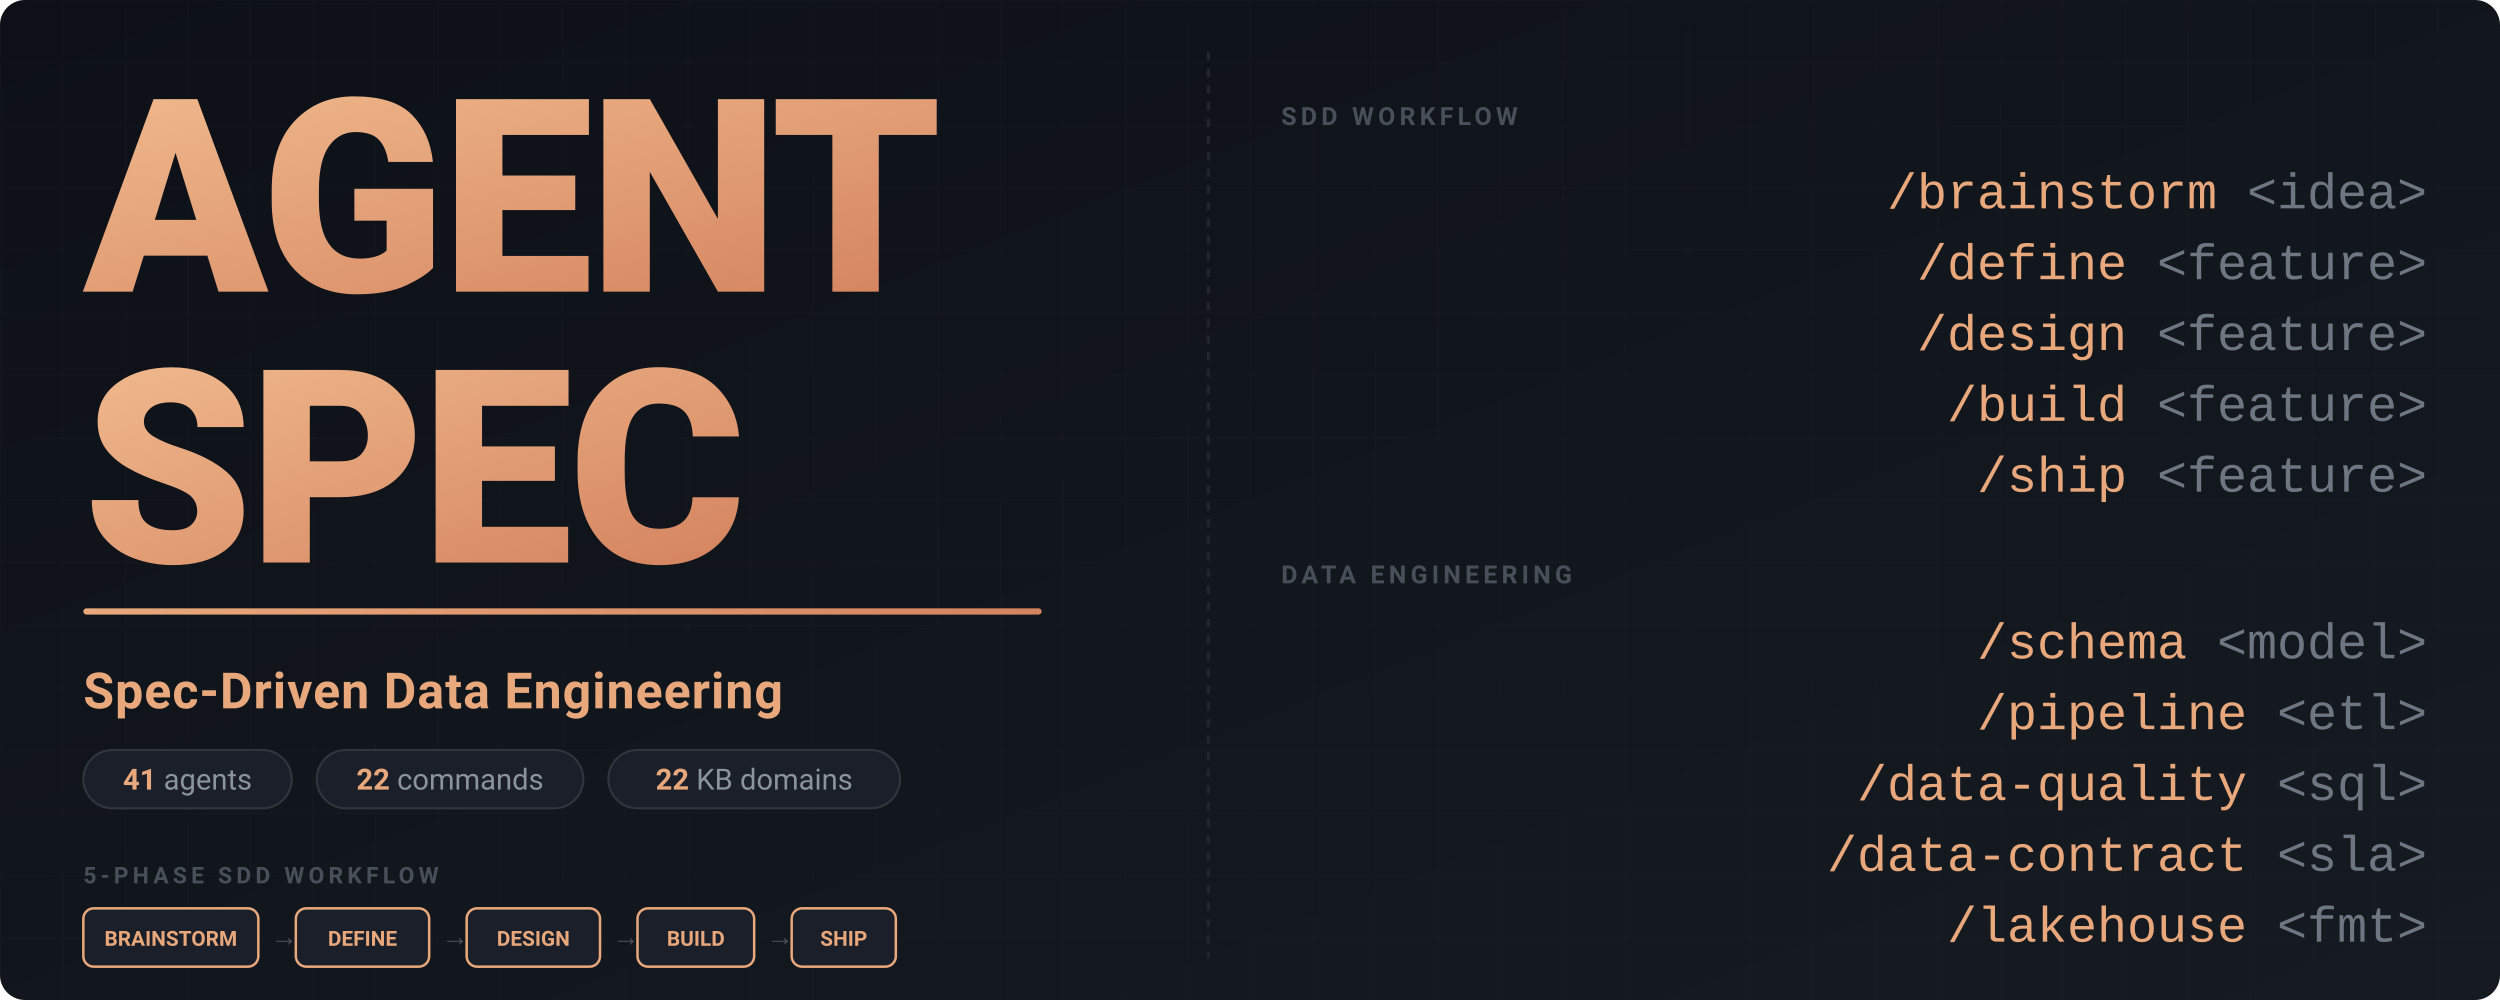
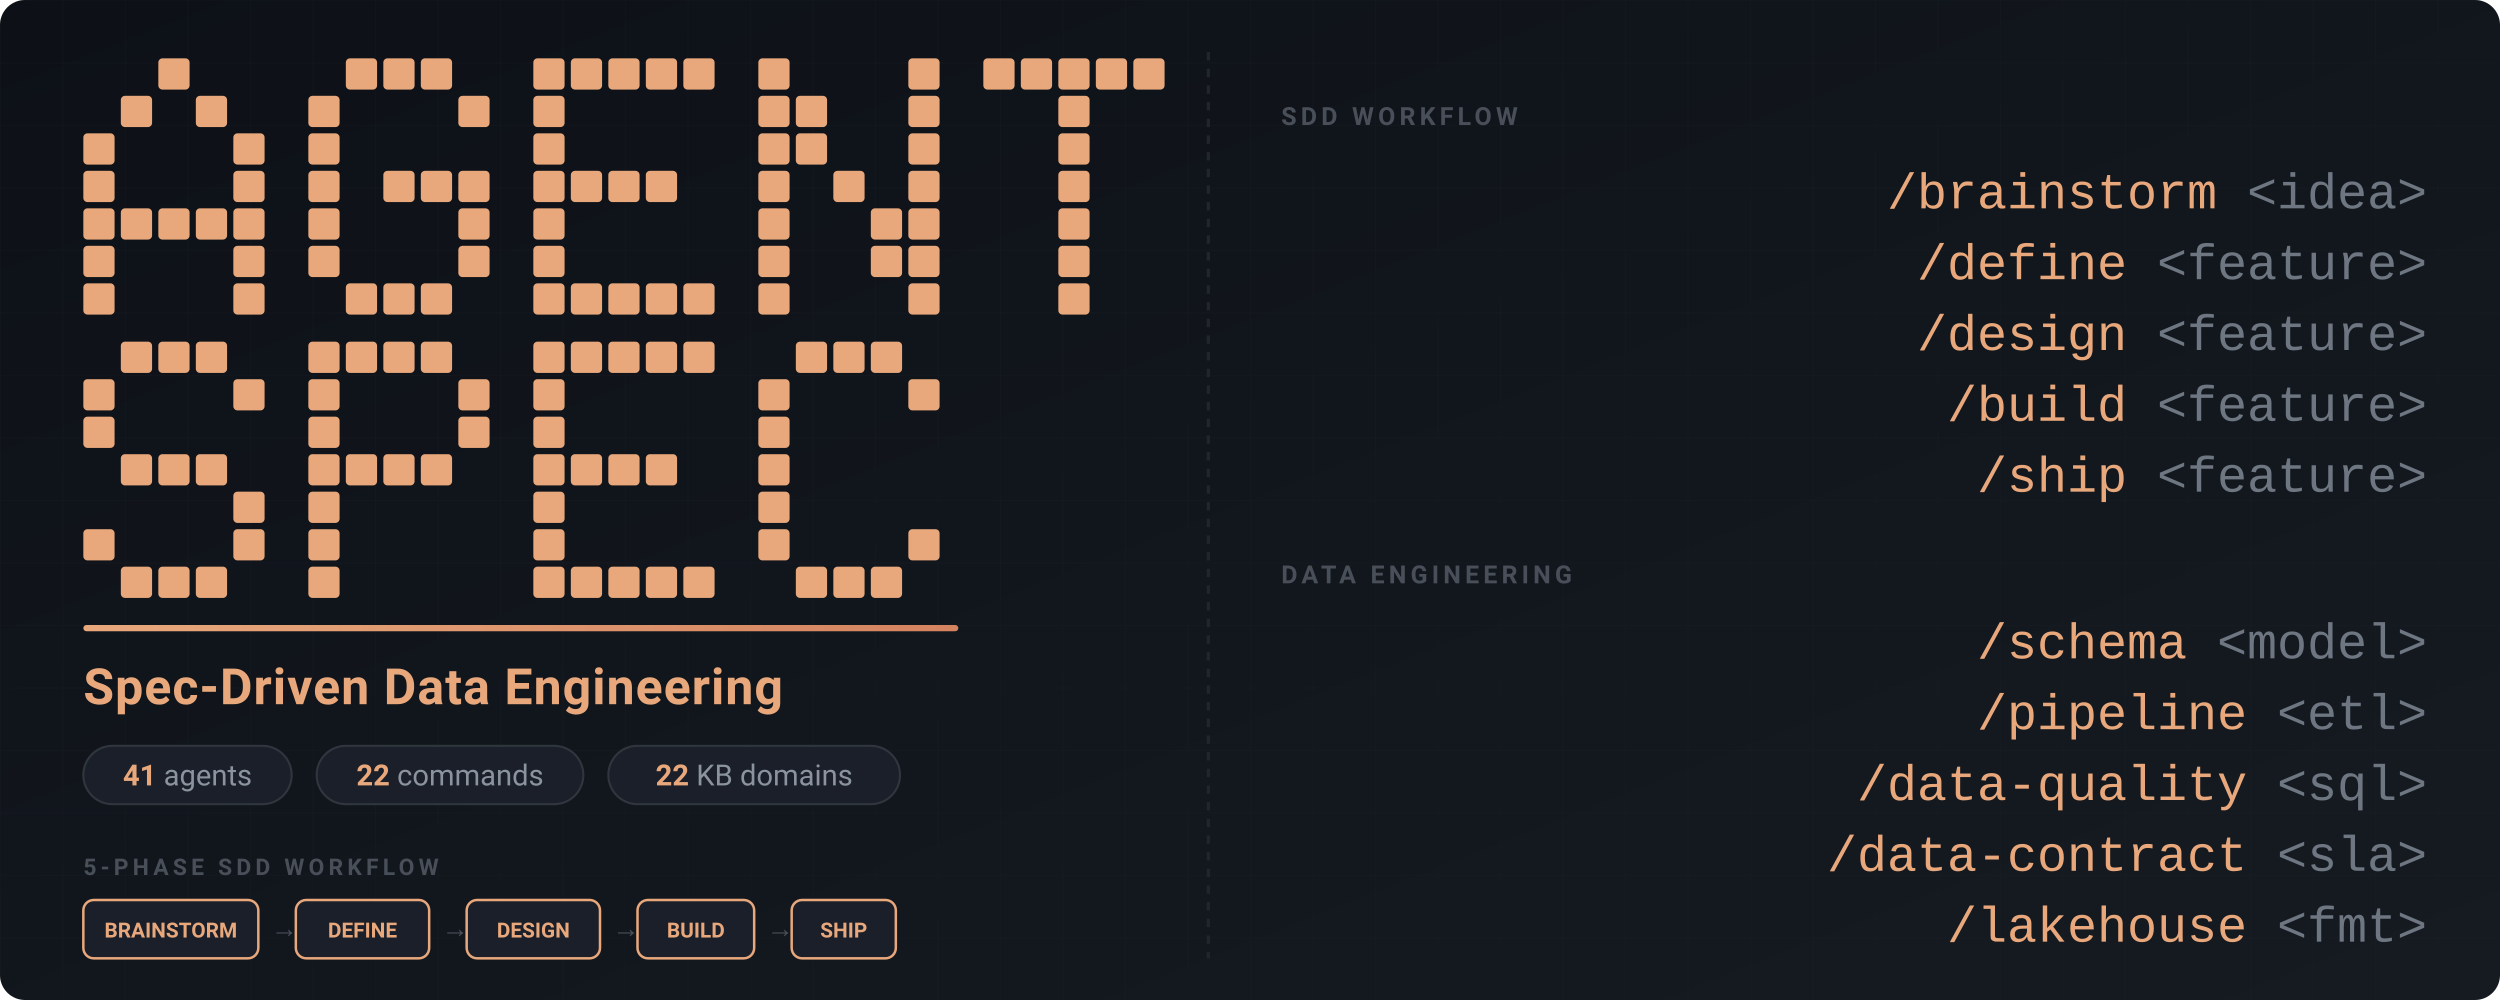
<svg xmlns="http://www.w3.org/2000/svg" viewBox="0 0 1200 480" width="1200" height="480">
  <defs>
    <linearGradient id="bgGrad" x1="0%" y1="0%" x2="100%" y2="100%">
      <stop offset="0%" style="stop-color:#0d1117" />
      <stop offset="100%" style="stop-color:#161b22" />
    </linearGradient>
    <linearGradient id="accentGrad" x1="0%" y1="0%" x2="100%" y2="0%">
      <stop offset="0%" style="stop-color:#e8a87c" />
      <stop offset="100%" style="stop-color:#d4845f" />
    </linearGradient>
-     <linearGradient id="titleFade" x1="0%" y1="0%" x2="100%" y2="100%">
-       <stop offset="0%" style="stop-color:#f0b88c" />
-       <stop offset="100%" style="stop-color:#d4845f" />
-     </linearGradient>
-     <filter id="glow">
-       <feGaussianBlur stdDeviation="6" result="blur" />
-       <feComposite in="SourceGraphic" in2="blur" operator="over" />
-     </filter>
  </defs>
  <rect width="1200" height="480" fill="url(#bgGrad)" rx="12" />
  <pattern id="grid" width="30" height="30" patternUnits="userSpaceOnUse">
    <path d="M 30 0 L 0 0 0 30" fill="none" stroke="#21262d" stroke-width="0.5" />
  </pattern>
  <rect width="1200" height="480" fill="url(#grid)" rx="12" opacity="0.3" />
-   <text x="40" y="140" font-family="system-ui, -apple-system, 'Segoe UI', Roboto, 'Helvetica Neue', Arial, sans-serif" font-size="130" fill="url(#titleFade)" font-weight="900" letter-spacing="-2">AGENT</text>
-   <text x="40" y="270" font-family="system-ui, -apple-system, 'Segoe UI', Roboto, 'Helvetica Neue', Arial, sans-serif" font-size="130" fill="url(#titleFade)" font-weight="900" letter-spacing="-2">SPEC</text>
-   <rect x="40" y="292" width="460" height="3" fill="url(#accentGrad)" rx="1.5" />
-   <text x="40" y="340" font-family="system-ui, -apple-system, 'Segoe UI', Roboto, 'Helvetica Neue', Arial, sans-serif" font-size="24" fill="#e8a87c" font-weight="600" letter-spacing="0.5">Spec-Driven Data Engineering</text>
+   <g fill="#e8a87c">
+     <rect x="76" y="28" width="15" height="15" rx="2" />
+     <rect x="58" y="46" width="15" height="15" rx="2" />
+     <rect x="94" y="46" width="15" height="15" rx="2" />
+     <rect x="40" y="64" width="15" height="15" rx="2" />
+     <rect x="112" y="64" width="15" height="15" rx="2" />
+     <rect x="40" y="82" width="15" height="15" rx="2" />
+     <rect x="112" y="82" width="15" height="15" rx="2" />
+     <rect x="40" y="100" width="15" height="15" rx="2" />
+     <rect x="58" y="100" width="15" height="15" rx="2" />
+     <rect x="76" y="100" width="15" height="15" rx="2" />
+     <rect x="94" y="100" width="15" height="15" rx="2" />
+     <rect x="112" y="100" width="15" height="15" rx="2" />
+     <rect x="40" y="118" width="15" height="15" rx="2" />
+     <rect x="112" y="118" width="15" height="15" rx="2" />
+     <rect x="40" y="136" width="15" height="15" rx="2" />
+     <rect x="112" y="136" width="15" height="15" rx="2" />
+   </g>
+   <g fill="#e8a87c">
+     <rect x="166" y="28" width="15" height="15" rx="2" />
+     <rect x="184" y="28" width="15" height="15" rx="2" />
+     <rect x="202" y="28" width="15" height="15" rx="2" />
+     <rect x="148" y="46" width="15" height="15" rx="2" />
+     <rect x="220" y="46" width="15" height="15" rx="2" />
+     <rect x="148" y="64" width="15" height="15" rx="2" />
+     <rect x="148" y="82" width="15" height="15" rx="2" />
+     <rect x="184" y="82" width="15" height="15" rx="2" />
+     <rect x="202" y="82" width="15" height="15" rx="2" />
+     <rect x="220" y="82" width="15" height="15" rx="2" />
+     <rect x="148" y="100" width="15" height="15" rx="2" />
+     <rect x="220" y="100" width="15" height="15" rx="2" />
+     <rect x="148" y="118" width="15" height="15" rx="2" />
+     <rect x="220" y="118" width="15" height="15" rx="2" />
+     <rect x="166" y="136" width="15" height="15" rx="2" />
+     <rect x="184" y="136" width="15" height="15" rx="2" />
+     <rect x="202" y="136" width="15" height="15" rx="2" />
+   </g>
+   <g fill="#e8a87c">
+     <rect x="256" y="28" width="15" height="15" rx="2" />
+     <rect x="274" y="28" width="15" height="15" rx="2" />
+     <rect x="292" y="28" width="15" height="15" rx="2" />
+     <rect x="310" y="28" width="15" height="15" rx="2" />
+     <rect x="328" y="28" width="15" height="15" rx="2" />
+     <rect x="256" y="46" width="15" height="15" rx="2" />
+     <rect x="256" y="64" width="15" height="15" rx="2" />
+     <rect x="256" y="82" width="15" height="15" rx="2" />
+     <rect x="274" y="82" width="15" height="15" rx="2" />
+     <rect x="292" y="82" width="15" height="15" rx="2" />
+     <rect x="310" y="82" width="15" height="15" rx="2" />
+     <rect x="256" y="100" width="15" height="15" rx="2" />
+     <rect x="256" y="118" width="15" height="15" rx="2" />
+     <rect x="256" y="136" width="15" height="15" rx="2" />
+     <rect x="274" y="136" width="15" height="15" rx="2" />
+     <rect x="292" y="136" width="15" height="15" rx="2" />
+     <rect x="310" y="136" width="15" height="15" rx="2" />
+     <rect x="328" y="136" width="15" height="15" rx="2" />
+   </g>
+   <g fill="#e8a87c">
+     <rect x="364" y="28" width="15" height="15" rx="2" />
+     <rect x="436" y="28" width="15" height="15" rx="2" />
+     <rect x="364" y="46" width="15" height="15" rx="2" />
+     <rect x="382" y="46" width="15" height="15" rx="2" />
+     <rect x="436" y="46" width="15" height="15" rx="2" />
+     <rect x="364" y="64" width="15" height="15" rx="2" />
+     <rect x="382" y="64" width="15" height="15" rx="2" />
+     <rect x="436" y="64" width="15" height="15" rx="2" />
+     <rect x="364" y="82" width="15" height="15" rx="2" />
+     <rect x="400" y="82" width="15" height="15" rx="2" />
+     <rect x="436" y="82" width="15" height="15" rx="2" />
+     <rect x="364" y="100" width="15" height="15" rx="2" />
+     <rect x="418" y="100" width="15" height="15" rx="2" />
+     <rect x="436" y="100" width="15" height="15" rx="2" />
+     <rect x="364" y="118" width="15" height="15" rx="2" />
+     <rect x="418" y="118" width="15" height="15" rx="2" />
+     <rect x="436" y="118" width="15" height="15" rx="2" />
+     <rect x="364" y="136" width="15" height="15" rx="2" />
+     <rect x="436" y="136" width="15" height="15" rx="2" />
+   </g>
+   <g fill="#e8a87c">
+     <rect x="472" y="28" width="15" height="15" rx="2" />
+     <rect x="490" y="28" width="15" height="15" rx="2" />
+     <rect x="508" y="28" width="15" height="15" rx="2" />
+     <rect x="526" y="28" width="15" height="15" rx="2" />
+     <rect x="544" y="28" width="15" height="15" rx="2" />
+     <rect x="508" y="46" width="15" height="15" rx="2" />
+     <rect x="508" y="64" width="15" height="15" rx="2" />
+     <rect x="508" y="82" width="15" height="15" rx="2" />
+     <rect x="508" y="100" width="15" height="15" rx="2" />
+     <rect x="508" y="118" width="15" height="15" rx="2" />
+     <rect x="508" y="136" width="15" height="15" rx="2" />
+   </g>
+   <g fill="#e8a87c">
+     <rect x="58" y="164" width="15" height="15" rx="2" />
+     <rect x="76" y="164" width="15" height="15" rx="2" />
+     <rect x="94" y="164" width="15" height="15" rx="2" />
+     <rect x="40" y="182" width="15" height="15" rx="2" />
+     <rect x="112" y="182" width="15" height="15" rx="2" />
+     <rect x="40" y="200" width="15" height="15" rx="2" />
+     <rect x="58" y="218" width="15" height="15" rx="2" />
+     <rect x="76" y="218" width="15" height="15" rx="2" />
+     <rect x="94" y="218" width="15" height="15" rx="2" />
+     <rect x="112" y="236" width="15" height="15" rx="2" />
+     <rect x="40" y="254" width="15" height="15" rx="2" />
+     <rect x="112" y="254" width="15" height="15" rx="2" />
+     <rect x="58" y="272" width="15" height="15" rx="2" />
+     <rect x="76" y="272" width="15" height="15" rx="2" />
+     <rect x="94" y="272" width="15" height="15" rx="2" />
+   </g>
+   <g fill="#e8a87c">
+     <rect x="148" y="164" width="15" height="15" rx="2" />
+     <rect x="166" y="164" width="15" height="15" rx="2" />
+     <rect x="184" y="164" width="15" height="15" rx="2" />
+     <rect x="202" y="164" width="15" height="15" rx="2" />
+     <rect x="148" y="182" width="15" height="15" rx="2" />
+     <rect x="220" y="182" width="15" height="15" rx="2" />
+     <rect x="148" y="200" width="15" height="15" rx="2" />
+     <rect x="220" y="200" width="15" height="15" rx="2" />
+     <rect x="148" y="218" width="15" height="15" rx="2" />
+     <rect x="166" y="218" width="15" height="15" rx="2" />
+     <rect x="184" y="218" width="15" height="15" rx="2" />
+     <rect x="202" y="218" width="15" height="15" rx="2" />
+     <rect x="148" y="236" width="15" height="15" rx="2" />
+     <rect x="148" y="254" width="15" height="15" rx="2" />
+     <rect x="148" y="272" width="15" height="15" rx="2" />
+   </g>
+   <g fill="#e8a87c">
+     <rect x="256" y="164" width="15" height="15" rx="2" />
+     <rect x="274" y="164" width="15" height="15" rx="2" />
+     <rect x="292" y="164" width="15" height="15" rx="2" />
+     <rect x="310" y="164" width="15" height="15" rx="2" />
+     <rect x="328" y="164" width="15" height="15" rx="2" />
+     <rect x="256" y="182" width="15" height="15" rx="2" />
+     <rect x="256" y="200" width="15" height="15" rx="2" />
+     <rect x="256" y="218" width="15" height="15" rx="2" />
+     <rect x="274" y="218" width="15" height="15" rx="2" />
+     <rect x="292" y="218" width="15" height="15" rx="2" />
+     <rect x="310" y="218" width="15" height="15" rx="2" />
+     <rect x="256" y="236" width="15" height="15" rx="2" />
+     <rect x="256" y="254" width="15" height="15" rx="2" />
+     <rect x="256" y="272" width="15" height="15" rx="2" />
+     <rect x="274" y="272" width="15" height="15" rx="2" />
+     <rect x="292" y="272" width="15" height="15" rx="2" />
+     <rect x="310" y="272" width="15" height="15" rx="2" />
+     <rect x="328" y="272" width="15" height="15" rx="2" />
+   </g>
+   <g fill="#e8a87c">
+     <rect x="382" y="164" width="15" height="15" rx="2" />
+     <rect x="400" y="164" width="15" height="15" rx="2" />
+     <rect x="418" y="164" width="15" height="15" rx="2" />
+     <rect x="364" y="182" width="15" height="15" rx="2" />
+     <rect x="436" y="182" width="15" height="15" rx="2" />
+     <rect x="364" y="200" width="15" height="15" rx="2" />
+     <rect x="364" y="218" width="15" height="15" rx="2" />
+     <rect x="364" y="236" width="15" height="15" rx="2" />
+     <rect x="364" y="254" width="15" height="15" rx="2" />
+     <rect x="436" y="254" width="15" height="15" rx="2" />
+     <rect x="382" y="272" width="15" height="15" rx="2" />
+     <rect x="400" y="272" width="15" height="15" rx="2" />
+     <rect x="418" y="272" width="15" height="15" rx="2" />
+   </g>
+   <rect x="40" y="300" width="420" height="3" fill="url(#accentGrad)" rx="1.5" />
+   <text x="40" y="338" font-family="system-ui, -apple-system, 'Segoe UI', Roboto, 'Helvetica Neue', Arial, sans-serif" font-size="24" fill="#e8a87c" font-weight="600" letter-spacing="0.5">Spec-Driven Data Engineering</text>
  <g font-family="system-ui, -apple-system, 'Segoe UI', Roboto, 'Helvetica Neue', Arial, sans-serif" font-size="14">
-     <rect x="40" y="360" width="100" height="28" fill="#1a1f29" stroke="#30363d" stroke-width="1" rx="14" />
-     <text x="90" y="379" text-anchor="middle" fill="#8b949e">
+     <rect x="40" y="358" width="100" height="28" fill="#1a1f29" stroke="#30363d" stroke-width="1" rx="14" />
+     <text x="90" y="377" text-anchor="middle" fill="#8b949e">
      <tspan fill="#e8a87c" font-weight="bold">41</tspan> agents</text>
-     <rect x="152" y="360" width="128" height="28" fill="#1a1f29" stroke="#30363d" stroke-width="1" rx="14" />
-     <text x="216" y="379" text-anchor="middle" fill="#8b949e">
+     <rect x="152" y="358" width="128" height="28" fill="#1a1f29" stroke="#30363d" stroke-width="1" rx="14" />
+     <text x="216" y="377" text-anchor="middle" fill="#8b949e">
      <tspan fill="#e8a87c" font-weight="bold">22</tspan> commands</text>
-     <rect x="292" y="360" width="140" height="28" fill="#1a1f29" stroke="#30363d" stroke-width="1" rx="14" />
-     <text x="362" y="379" text-anchor="middle" fill="#8b949e">
+     <rect x="292" y="358" width="140" height="28" fill="#1a1f29" stroke="#30363d" stroke-width="1" rx="14" />
+     <text x="362" y="377" text-anchor="middle" fill="#8b949e">
      <tspan fill="#e8a87c" font-weight="bold">22</tspan> KB domains</text>
  </g>
  <g font-family="system-ui, -apple-system, 'Segoe UI', Roboto, 'Helvetica Neue', Arial, sans-serif">
-     <text x="40" y="424" font-size="11" fill="#484f58" font-weight="bold" letter-spacing="2">5-PHASE SDD WORKFLOW</text>
-     <rect x="40" y="436" width="84" height="28" fill="#1a1f29" stroke="#e8a87c" stroke-width="1.2" rx="5" />
-     <text x="82" y="454" font-size="10" fill="#e8a87c" text-anchor="middle" font-weight="bold">BRAINSTORM</text>
-     <text x="130" y="454" font-size="13" fill="#484f58">→</text>
-     <rect x="142" y="436" width="64" height="28" fill="#1a1f29" stroke="#e8a87c" stroke-width="1.2" rx="5" />
-     <text x="174" y="454" font-size="10" fill="#e8a87c" text-anchor="middle" font-weight="bold">DEFINE</text>
-     <text x="212" y="454" font-size="13" fill="#484f58">→</text>
-     <rect x="224" y="436" width="64" height="28" fill="#1a1f29" stroke="#e8a87c" stroke-width="1.2" rx="5" />
-     <text x="256" y="454" font-size="10" fill="#e8a87c" text-anchor="middle" font-weight="bold">DESIGN</text>
-     <text x="294" y="454" font-size="13" fill="#484f58">→</text>
-     <rect x="306" y="436" width="56" height="28" fill="#1a1f29" stroke="#e8a87c" stroke-width="1.2" rx="5" />
-     <text x="334" y="454" font-size="10" fill="#e8a87c" text-anchor="middle" font-weight="bold">BUILD</text>
-     <text x="368" y="454" font-size="13" fill="#484f58">→</text>
-     <rect x="380" y="436" width="50" height="28" fill="#1a1f29" stroke="#e8a87c" stroke-width="1.2" rx="5" />
-     <text x="405" y="454" font-size="10" fill="#e8a87c" text-anchor="middle" font-weight="bold">SHIP</text>
+     <text x="40" y="420" font-size="11" fill="#484f58" font-weight="bold" letter-spacing="2">5-PHASE SDD WORKFLOW</text>
+     <rect x="40" y="432" width="84" height="28" fill="#1a1f29" stroke="#e8a87c" stroke-width="1.2" rx="5" />
+     <text x="82" y="450" font-size="10" fill="#e8a87c" text-anchor="middle" font-weight="bold">BRAINSTORM</text>
+     <text x="130" y="450" font-size="13" fill="#484f58">→</text>
+     <rect x="142" y="432" width="64" height="28" fill="#1a1f29" stroke="#e8a87c" stroke-width="1.2" rx="5" />
+     <text x="174" y="450" font-size="10" fill="#e8a87c" text-anchor="middle" font-weight="bold">DEFINE</text>
+     <text x="212" y="450" font-size="13" fill="#484f58">→</text>
+     <rect x="224" y="432" width="64" height="28" fill="#1a1f29" stroke="#e8a87c" stroke-width="1.2" rx="5" />
+     <text x="256" y="450" font-size="10" fill="#e8a87c" text-anchor="middle" font-weight="bold">DESIGN</text>
+     <text x="294" y="450" font-size="13" fill="#484f58">→</text>
+     <rect x="306" y="432" width="56" height="28" fill="#1a1f29" stroke="#e8a87c" stroke-width="1.2" rx="5" />
+     <text x="334" y="450" font-size="10" fill="#e8a87c" text-anchor="middle" font-weight="bold">BUILD</text>
+     <text x="368" y="450" font-size="13" fill="#484f58">→</text>
+     <rect x="380" y="432" width="50" height="28" fill="#1a1f29" stroke="#e8a87c" stroke-width="1.2" rx="5" />
+     <text x="405" y="450" font-size="10" fill="#e8a87c" text-anchor="middle" font-weight="bold">SHIP</text>
  </g>
  <line x1="580" y1="25" x2="580" y2="460" stroke="#21262d" stroke-width="1.5" stroke-dasharray="4,4" />
  <text x="615" y="60" font-family="system-ui, -apple-system, 'Segoe UI', Roboto, sans-serif" font-size="12" fill="#484f58" font-weight="bold" letter-spacing="2">SDD WORKFLOW</text>
  <g font-family="'SFMono-Regular', 'Cascadia Code', 'Fira Code', 'Courier New', monospace" font-size="24">
    <text x="1165" y="100" text-anchor="end" fill="#6e7681">
      <tspan fill="#e8a87c">/brainstorm</tspan> &lt;idea&gt;</text>
    <text x="1165" y="134" text-anchor="end" fill="#6e7681">
      <tspan fill="#e8a87c">/define</tspan> &lt;feature&gt;</text>
    <text x="1165" y="168" text-anchor="end" fill="#6e7681">
      <tspan fill="#e8a87c">/design</tspan> &lt;feature&gt;</text>
    <text x="1165" y="202" text-anchor="end" fill="#6e7681">
      <tspan fill="#e8a87c">/build</tspan> &lt;feature&gt;</text>
    <text x="1165" y="236" text-anchor="end" fill="#6e7681">
      <tspan fill="#e8a87c">/ship</tspan> &lt;feature&gt;</text>
  </g>
  <text x="615" y="280" font-family="system-ui, -apple-system, 'Segoe UI', Roboto, sans-serif" font-size="12" fill="#484f58" font-weight="bold" letter-spacing="2">DATA ENGINEERING</text>
  <g font-family="'SFMono-Regular', 'Cascadia Code', 'Fira Code', 'Courier New', monospace" font-size="24">
    <text x="1165" y="316" text-anchor="end" fill="#6e7681">
      <tspan fill="#e8a87c">/schema</tspan> &lt;model&gt;</text>
    <text x="1165" y="350" text-anchor="end" fill="#6e7681">
      <tspan fill="#e8a87c">/pipeline</tspan> &lt;etl&gt;</text>
    <text x="1165" y="384" text-anchor="end" fill="#6e7681">
      <tspan fill="#e8a87c">/data-quality</tspan> &lt;sql&gt;</text>
    <text x="1165" y="418" text-anchor="end" fill="#6e7681">
      <tspan fill="#e8a87c">/data-contract</tspan> &lt;sla&gt;</text>
    <text x="1165" y="452" text-anchor="end" fill="#6e7681">
      <tspan fill="#e8a87c">/lakehouse</tspan> &lt;fmt&gt;</text>
  </g>
</svg>
